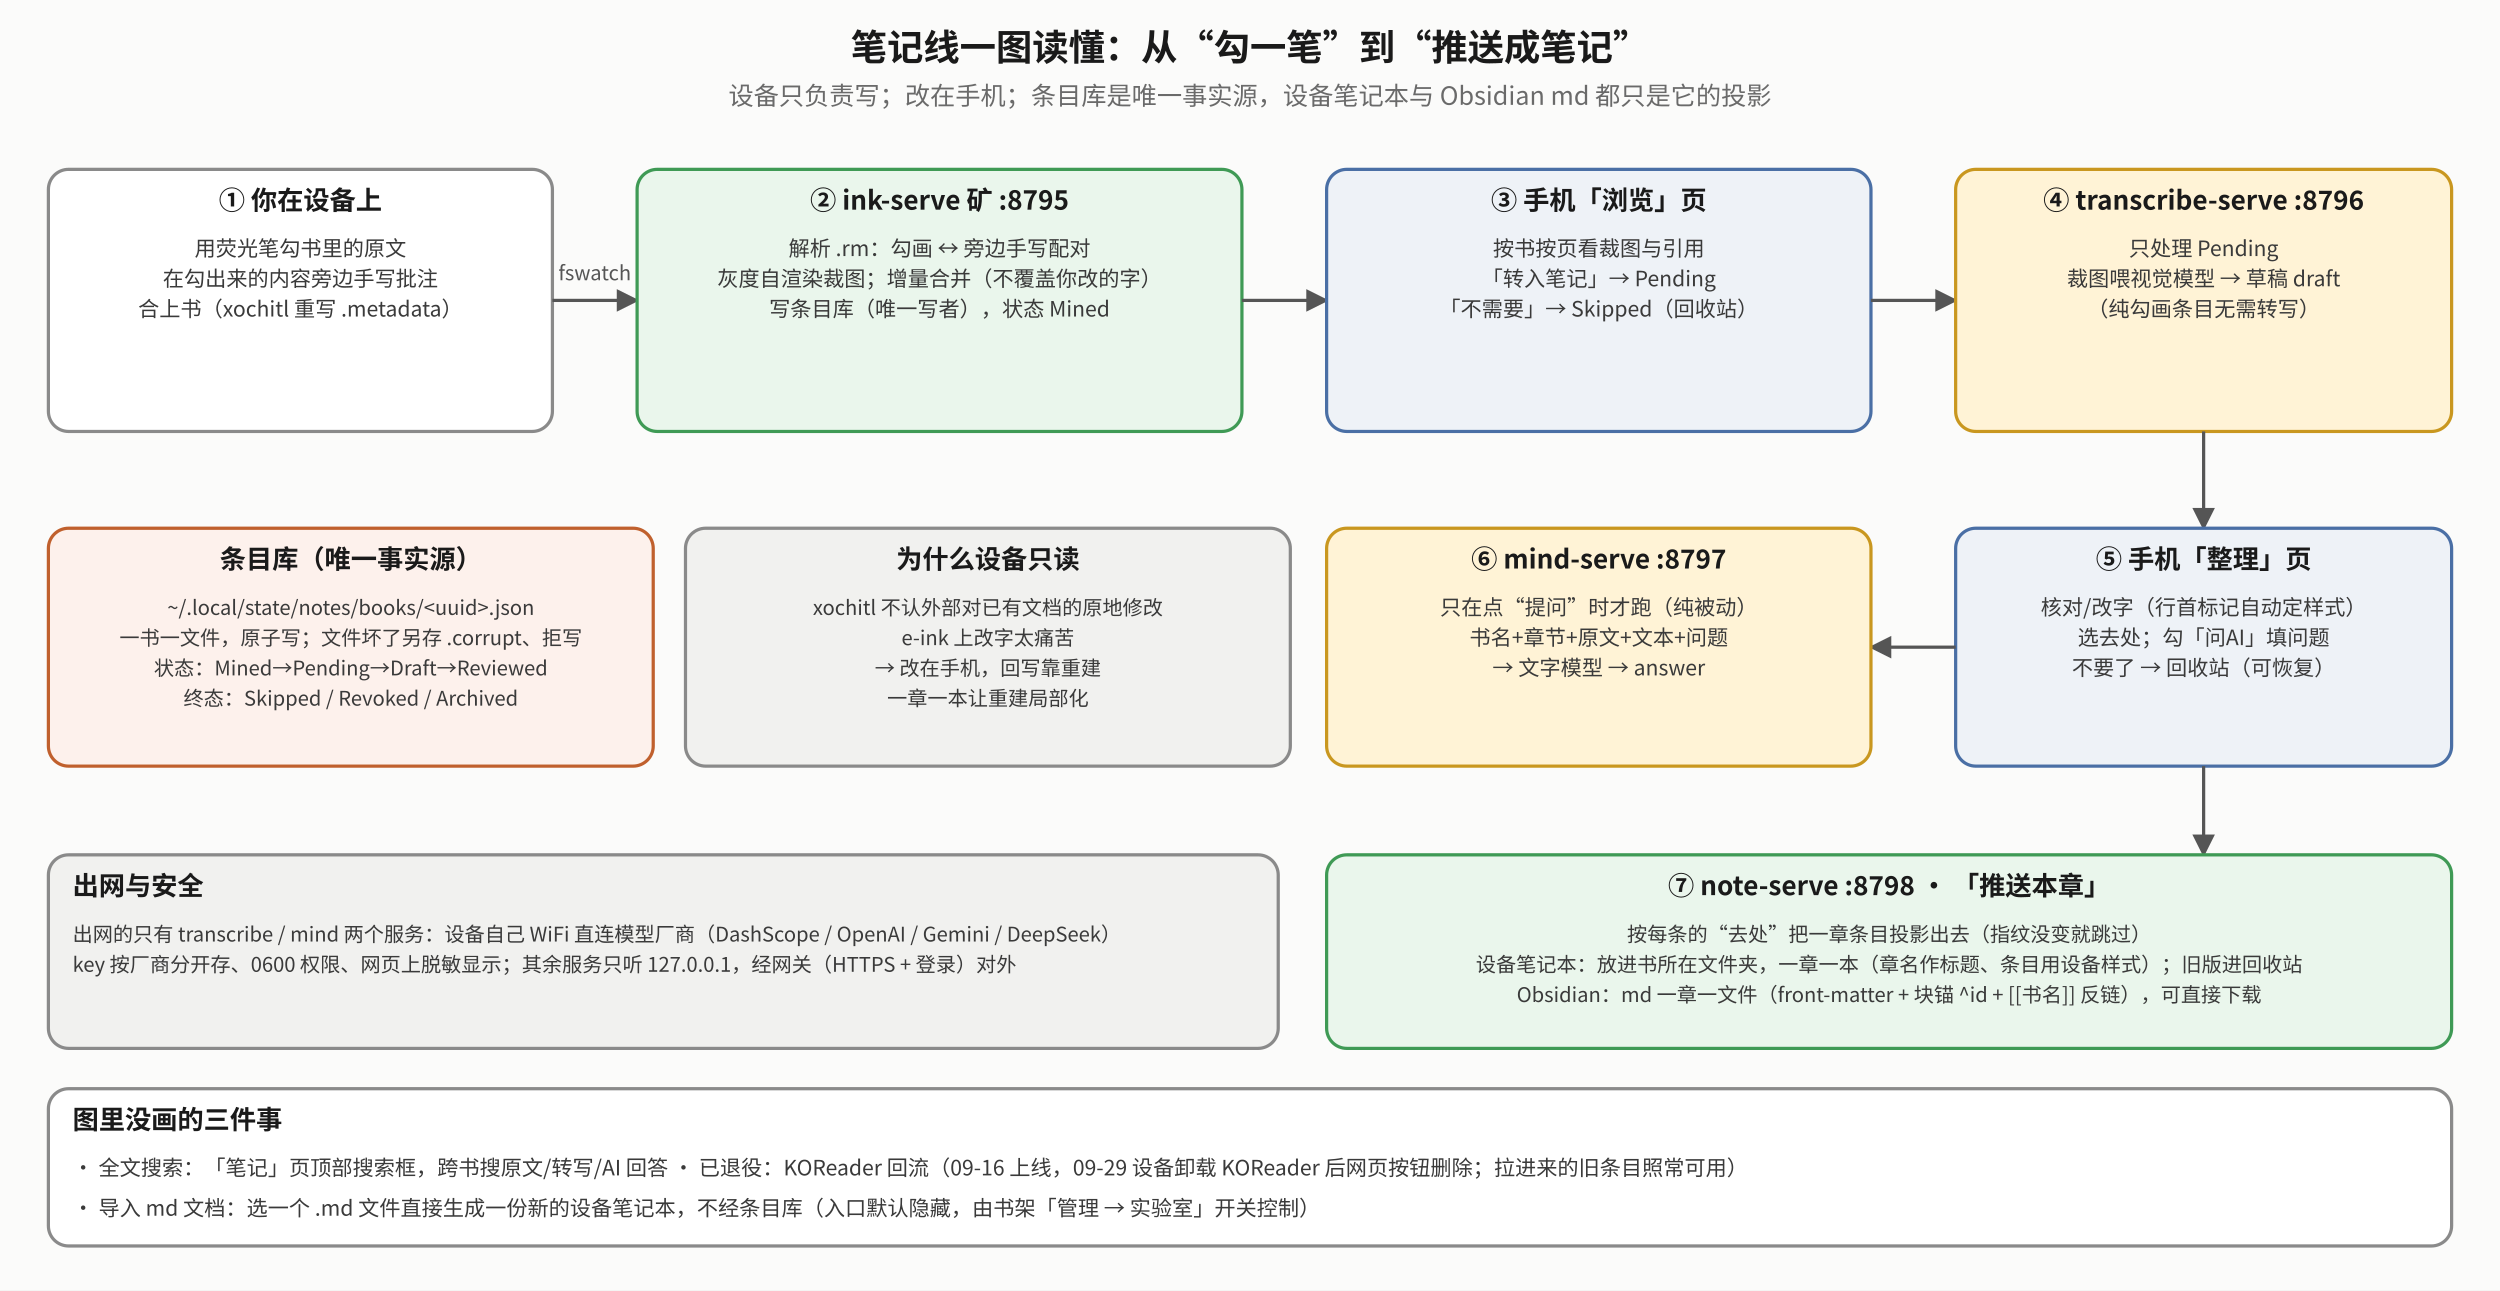
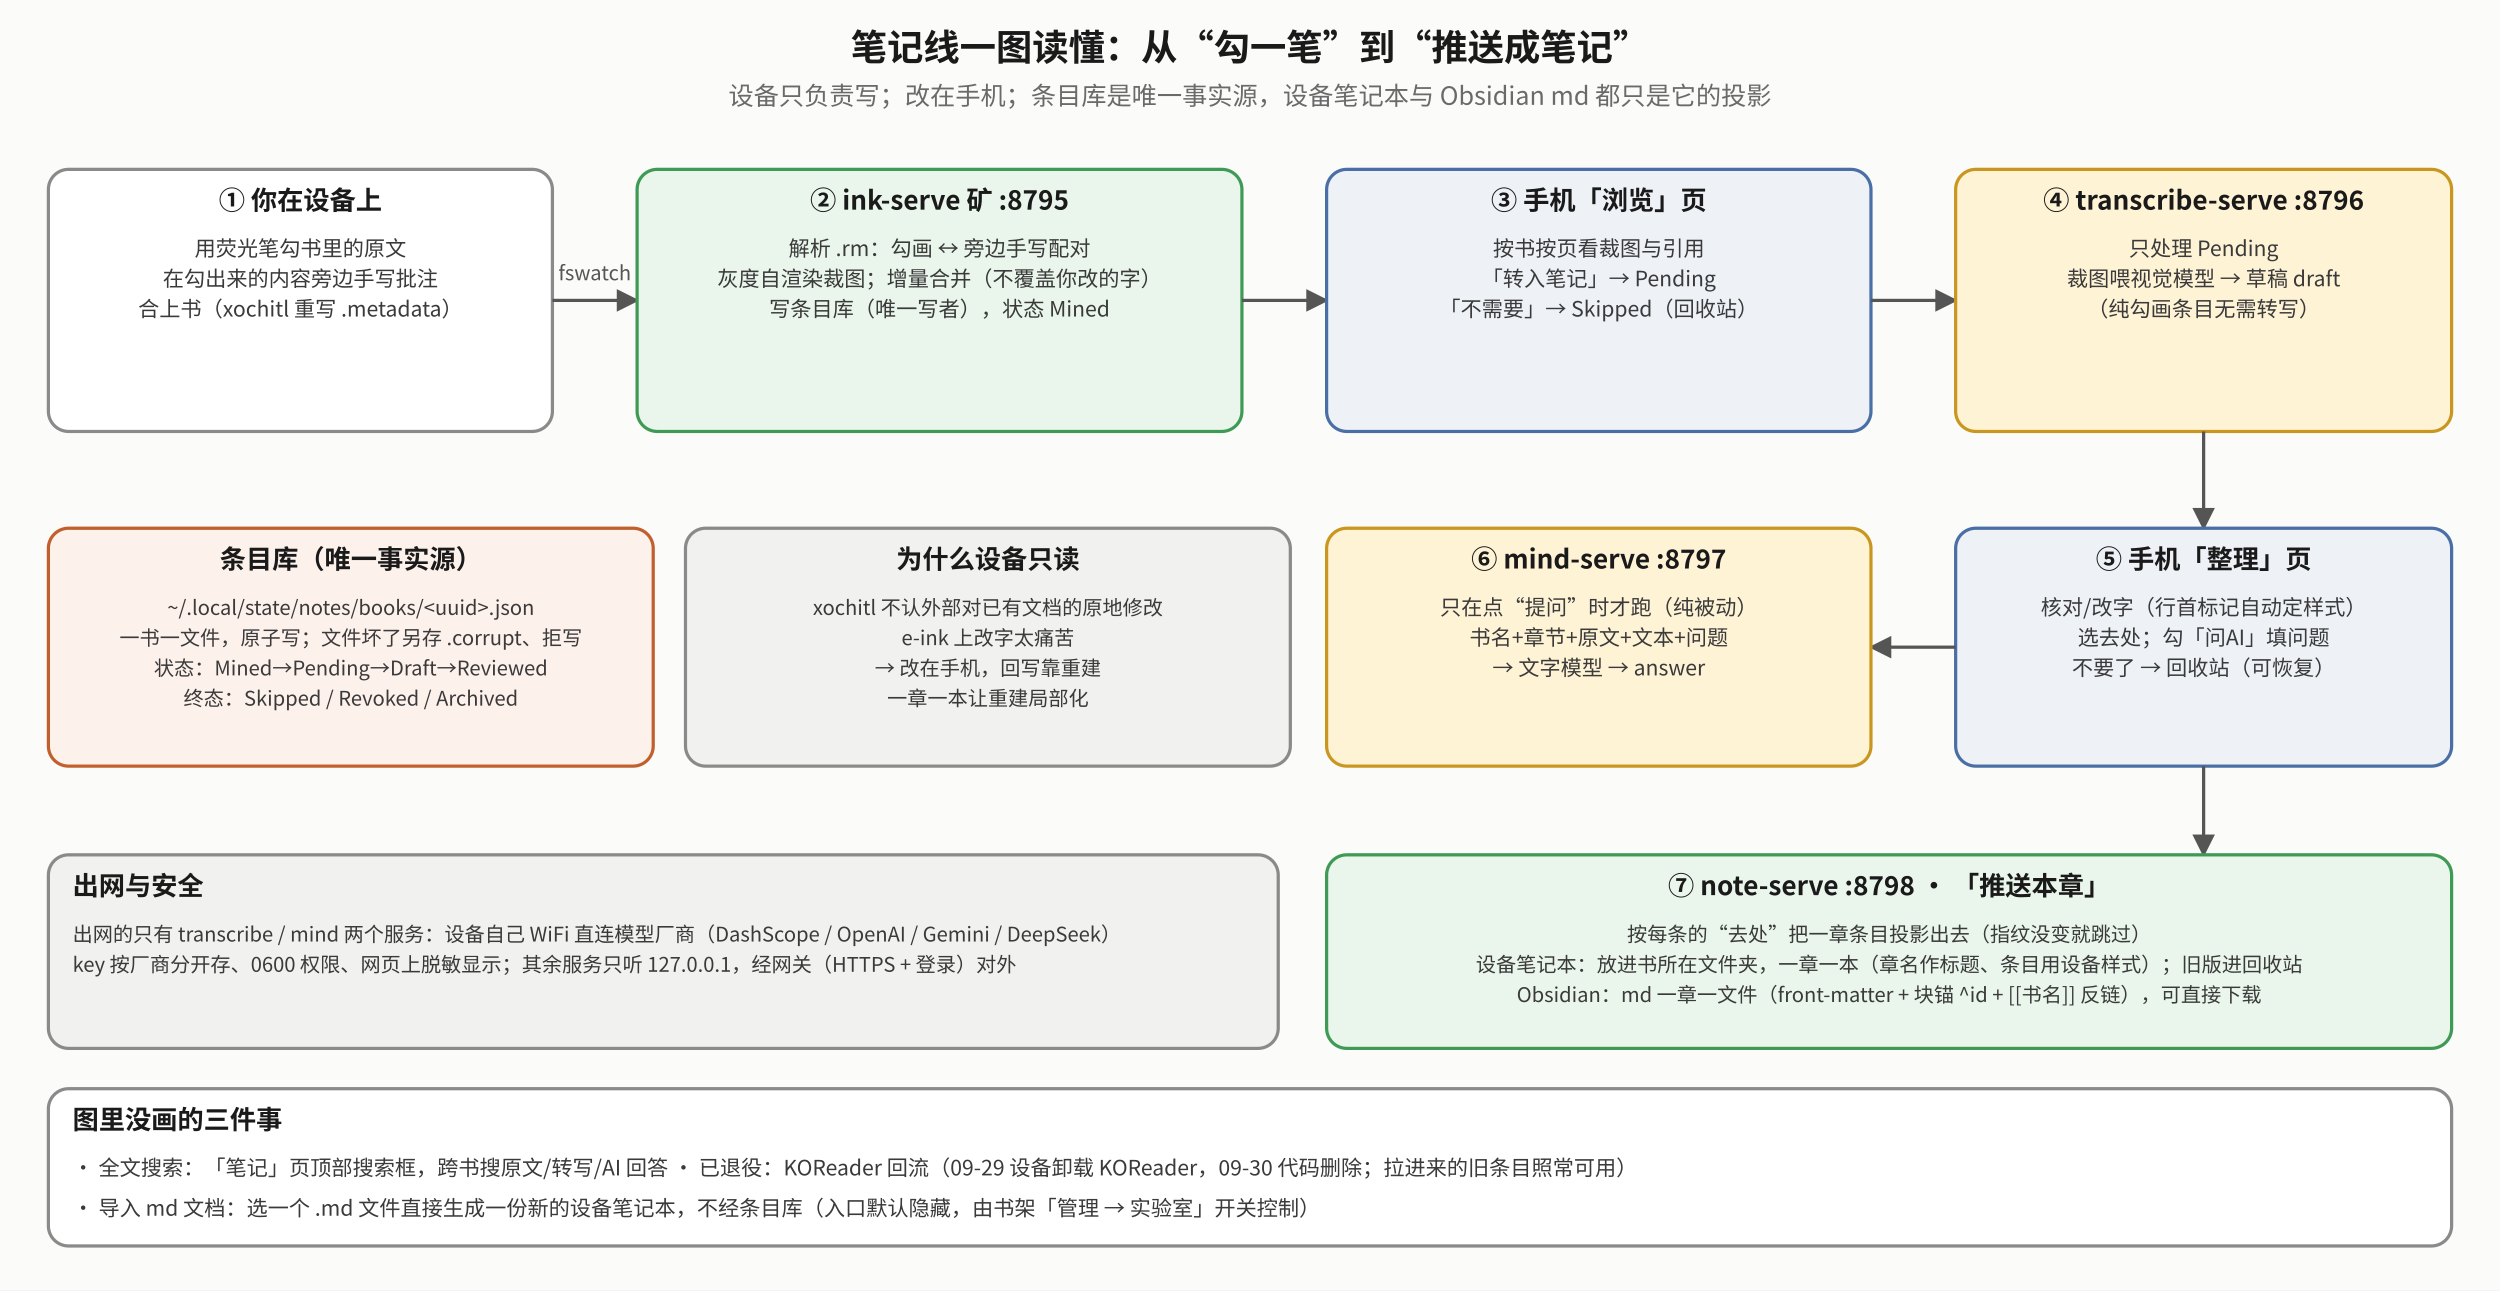
<svg xmlns="http://www.w3.org/2000/svg" viewBox="0 0 1240 640" font-family="Noto Sans CJK SC, sans-serif">
  <defs>
    <marker id="mk" viewBox="0 0 10 10" refX="9" refY="5" markerWidth="7" markerHeight="7" orient="auto-start-reverse">
      <path d="M0,0 L10,5 L0,10 z" fill="#555" />
    </marker>
    <marker id="mr" viewBox="0 0 10 10" refX="9" refY="5" markerWidth="7" markerHeight="7" orient="auto-start-reverse">
      <path d="M0,0 L10,5 L0,10 z" fill="#b0451f" />
    </marker>
    <marker id="mg" viewBox="0 0 10 10" refX="9" refY="5" markerWidth="7" markerHeight="7" orient="auto-start-reverse">
      <path d="M0,0 L10,5 L0,10 z" fill="#2f7d45" />
    </marker>
  </defs>
  <rect x="0" y="0" width="1240" height="640" fill="#fbfbfa" />
  <text x="620.0" y="30" text-anchor="middle" font-size="18" font-weight="bold" fill="#1a1a1a">笔记线一图读懂：从“勾一笔”到“推送成笔记”</text>
  <text x="620.0" y="52" text-anchor="middle" font-size="12.5" fill="#6a6a6a">设备只负责写；改在手机；条目库是唯一事实源，设备笔记本与 Obsidian md 都只是它的投影</text>
  <rect x="24" y="84" width="250" height="130" rx="10" fill="#ffffff" stroke="#8a8a8a" stroke-width="1.6" />
  <text x="149.0" y="104" text-anchor="middle" font-size="13" font-weight="bold" fill="#1a1a1a">① 你在设备上</text>
  <text x="149.0" y="127" text-anchor="middle" font-size="10.5" fill="#3a3a3a">用荧光笔勾书里的原文</text>
  <text x="149.0" y="142" text-anchor="middle" font-size="10.5" fill="#3a3a3a">在勾出来的内容旁边手写批注</text>
  <text x="149.0" y="157" text-anchor="middle" font-size="10.5" fill="#3a3a3a">合上书（xochitl 重写 .metadata）</text>
  <polyline points="274,149 316,149" fill="none" stroke="#555" stroke-width="1.6" marker-end="url(#mk)" />
  <text x="295.0" y="139" text-anchor="middle" font-size="10" fill="#555">fswatch</text>
  <rect x="316" y="84" width="300" height="130" rx="10" fill="#eaf6ec" stroke="#3f9a55" stroke-width="1.6" />
  <text x="466.0" y="104" text-anchor="middle" font-size="13" font-weight="bold" fill="#1a1a1a">② ink-serve 矿 :8795</text>
  <text x="466.0" y="127" text-anchor="middle" font-size="10.5" fill="#3a3a3a">解析 .rm：勾画 ↔ 旁边手写配对</text>
  <text x="466.0" y="142" text-anchor="middle" font-size="10.5" fill="#3a3a3a">灰度自渲染裁图；增量合并（不覆盖你改的字）</text>
  <text x="466.0" y="157" text-anchor="middle" font-size="10.5" fill="#3a3a3a">写条目库（唯一写者），状态 Mined</text>
  <polyline points="616,149 658,149" fill="none" stroke="#555" stroke-width="1.6" marker-end="url(#mk)" />
  <rect x="658" y="84" width="270" height="130" rx="10" fill="#eef2f7" stroke="#4a6fa5" stroke-width="1.6" />
  <text x="793.0" y="104" text-anchor="middle" font-size="13" font-weight="bold" fill="#1a1a1a">③ 手机「浏览」页</text>
  <text x="793.0" y="127" text-anchor="middle" font-size="10.5" fill="#3a3a3a">按书按页看裁图与引用</text>
  <text x="793.0" y="142" text-anchor="middle" font-size="10.5" fill="#3a3a3a">「转入笔记」→ Pending</text>
  <text x="793.0" y="157" text-anchor="middle" font-size="10.5" fill="#3a3a3a">「不需要」→ Skipped（回收站）</text>
  <polyline points="928,149 970,149" fill="none" stroke="#555" stroke-width="1.6" marker-end="url(#mk)" />
  <rect x="970" y="84" width="246" height="130" rx="10" fill="#fff3d6" stroke="#c9971f" stroke-width="1.6" />
  <text x="1093.0" y="104" text-anchor="middle" font-size="13" font-weight="bold" fill="#1a1a1a">④ transcribe-serve :8796</text>
  <text x="1093.0" y="127" text-anchor="middle" font-size="10.5" fill="#3a3a3a">只处理 Pending</text>
  <text x="1093.0" y="142" text-anchor="middle" font-size="10.5" fill="#3a3a3a">裁图喂视觉模型 → 草稿 draft</text>
  <text x="1093.0" y="157" text-anchor="middle" font-size="10.5" fill="#3a3a3a">（纯勾画条目无需转写）</text>
  <polyline points="1093,214 1093,262" fill="none" stroke="#555" stroke-width="1.6" marker-end="url(#mk)" />
  <rect x="970" y="262" width="246" height="118" rx="10" fill="#eef2f7" stroke="#4a6fa5" stroke-width="1.6" />
  <text x="1093.0" y="282" text-anchor="middle" font-size="13" font-weight="bold" fill="#1a1a1a">⑤ 手机「整理」页</text>
  <text x="1093.0" y="305" text-anchor="middle" font-size="10.5" fill="#3a3a3a">核对/改字（行首标记自动定样式）</text>
  <text x="1093.0" y="320" text-anchor="middle" font-size="10.5" fill="#3a3a3a">选去处；勾「问AI」填问题</text>
  <text x="1093.0" y="335" text-anchor="middle" font-size="10.5" fill="#3a3a3a">不要了 → 回收站（可恢复）</text>
  <polyline points="970,321 928,321" fill="none" stroke="#555" stroke-width="1.6" marker-end="url(#mk)" />
  <rect x="658" y="262" width="270" height="118" rx="10" fill="#fff3d6" stroke="#c9971f" stroke-width="1.6" />
  <text x="793.0" y="282" text-anchor="middle" font-size="13" font-weight="bold" fill="#1a1a1a">⑥ mind-serve :8797</text>
  <text x="793.0" y="305" text-anchor="middle" font-size="10.5" fill="#3a3a3a">只在点“提问”时才跑（纯被动）</text>
  <text x="793.0" y="320" text-anchor="middle" font-size="10.5" fill="#3a3a3a">书名+章节+原文+文本+问题</text>
  <text x="793.0" y="335" text-anchor="middle" font-size="10.5" fill="#3a3a3a">→ 文字模型 → answer</text>
  <text x="949" y="258" text-anchor="start" font-size="10" fill="#1a1a1a" />
  <polyline points="1093,380 1093,424" fill="none" stroke="#555" stroke-width="1.6" marker-end="url(#mk)" />
  <rect x="658" y="424" width="558" height="96" rx="10" fill="#eaf6ec" stroke="#3f9a55" stroke-width="1.6" />
  <text x="937.0" y="444" text-anchor="middle" font-size="13" font-weight="bold" fill="#1a1a1a">⑦ note-serve :8798 · 「推送本章」</text>
  <text x="937.0" y="467" text-anchor="middle" font-size="10" fill="#3a3a3a">按每条的“去处”把一章条目投影出去（指纹没变就跳过）</text>
  <text x="937.0" y="482" text-anchor="middle" font-size="10" fill="#3a3a3a">设备笔记本：放进书所在文件夹，一章一本（章名作标题、条目用设备样式）；旧版进回收站</text>
  <text x="937.0" y="497" text-anchor="middle" font-size="10" fill="#3a3a3a">Obsidian：md 一章一文件（front-matter + 块锚 ^id + [[书名]] 反链），可直接下载</text>
  <rect x="24" y="262" width="300" height="118" rx="10" fill="#fdf1ec" stroke="#c0602d" stroke-width="1.6" />
  <text x="174.0" y="282" text-anchor="middle" font-size="13" font-weight="bold" fill="#1a1a1a">条目库（唯一事实源）</text>
  <text x="174.0" y="305" text-anchor="middle" font-size="10" fill="#3a3a3a">~/.local/state/notes/books/&lt;uuid&gt;.json</text>
  <text x="174.0" y="320" text-anchor="middle" font-size="10" fill="#3a3a3a">一书一文件，原子写；文件坏了另存 .corrupt、拒写</text>
  <text x="174.0" y="335" text-anchor="middle" font-size="10" fill="#3a3a3a">状态：Mined→Pending→Draft→Reviewed</text>
  <text x="174.0" y="350" text-anchor="middle" font-size="10" fill="#3a3a3a">终态：Skipped / Revoked / Archived</text>
  <rect x="340" y="262" width="300" height="118" rx="10" fill="#f1f1ef" stroke="#8a8a8a" stroke-width="1.6" />
  <text x="490.0" y="282" text-anchor="middle" font-size="13" font-weight="bold" fill="#1a1a1a">为什么设备只读</text>
  <text x="490.0" y="305" text-anchor="middle" font-size="10" fill="#3a3a3a">xochitl 不认外部对已有文档的原地修改</text>
  <text x="490.0" y="320" text-anchor="middle" font-size="10" fill="#3a3a3a">e-ink 上改字太痛苦</text>
  <text x="490.0" y="335" text-anchor="middle" font-size="10" fill="#3a3a3a">→ 改在手机，回写靠重建</text>
  <text x="490.0" y="350" text-anchor="middle" font-size="10" fill="#3a3a3a">一章一本让重建局部化</text>
  <rect x="24" y="424" width="610" height="96" rx="10" fill="#f1f1ef" stroke="#8a8a8a" stroke-width="1.6" />
  <text x="36" y="444" text-anchor="start" font-size="13" font-weight="bold" fill="#1a1a1a">出网与安全</text>
  <text x="36" y="467" text-anchor="start" font-size="10" fill="#3a3a3a">出网的只有 transcribe / mind 两个服务：设备自己 WiFi 直连模型厂商（DashScope / OpenAI / Gemini / DeepSeek）</text>
  <text x="36" y="482" text-anchor="start" font-size="10" fill="#3a3a3a">key 按厂商分开存、0600 权限、网页上脱敏显示；其余服务只听 127.0.0.1，经网关（HTTPS + 登录）对外</text>
  <rect x="24" y="540" width="1192" height="78" rx="10" fill="#ffffff" stroke="#8a8a8a" stroke-width="1.6" />
  <text x="36" y="560" text-anchor="start" font-size="13" font-weight="bold" fill="#1a1a1a">图里没画的三件事</text>
-   <text x="36" y="583" text-anchor="start" font-size="10.5" fill="#3a3a3a">· 全文搜索：「笔记」页顶部搜索框，跨书搜原文/转写/AI 回答   · 已退役：KOReader 回流（09-16 上线，09-29 设备卸载 KOReader 后网页按钮删除；拉进来的旧条目照常可用）</text>
+   <text x="36" y="583" text-anchor="start" font-size="10.5" fill="#3a3a3a">· 全文搜索：「笔记」页顶部搜索框，跨书搜原文/转写/AI 回答   · 已退役：KOReader 回流（09-29 设备卸载 KOReader，09-30 代码删除；拉进来的旧条目照常可用）</text>
  <text x="36" y="603" text-anchor="start" font-size="10.5" fill="#3a3a3a">· 导入 md 文档：选一个 .md 文件直接生成一份新的设备笔记本，不经条目库（入口默认隐藏，由书架「管理 → 实验室」开关控制）</text>
</svg>
